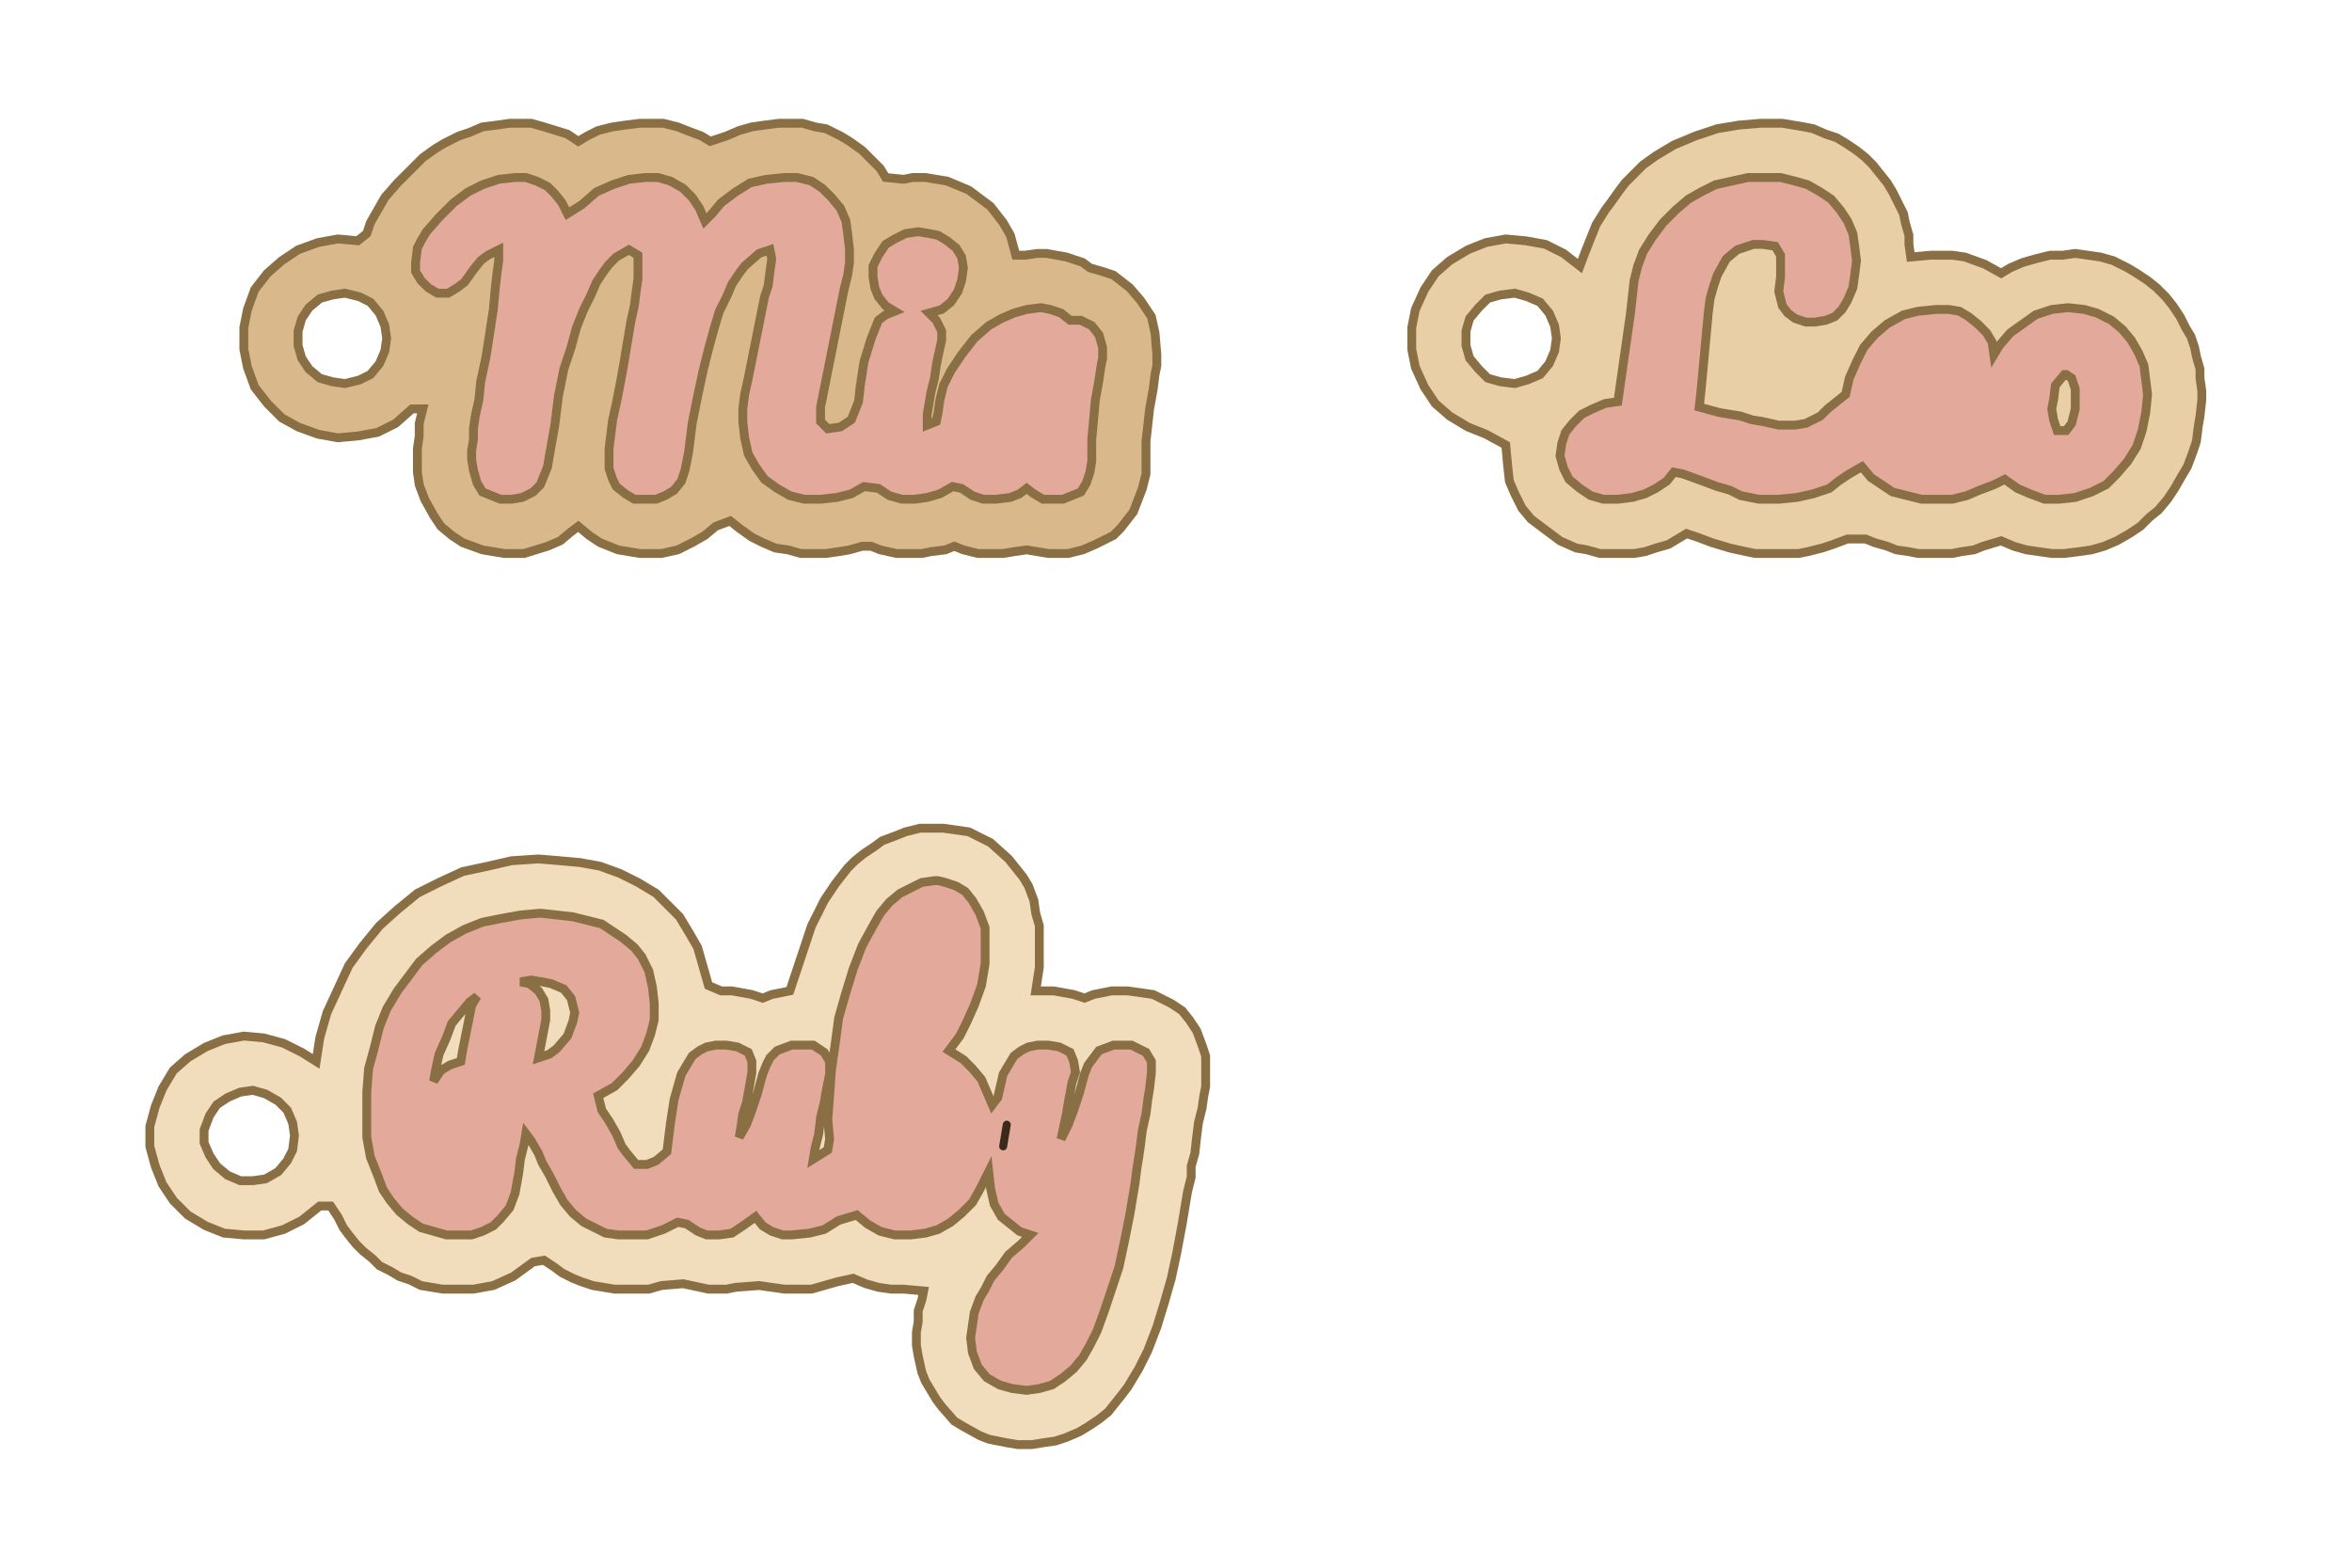
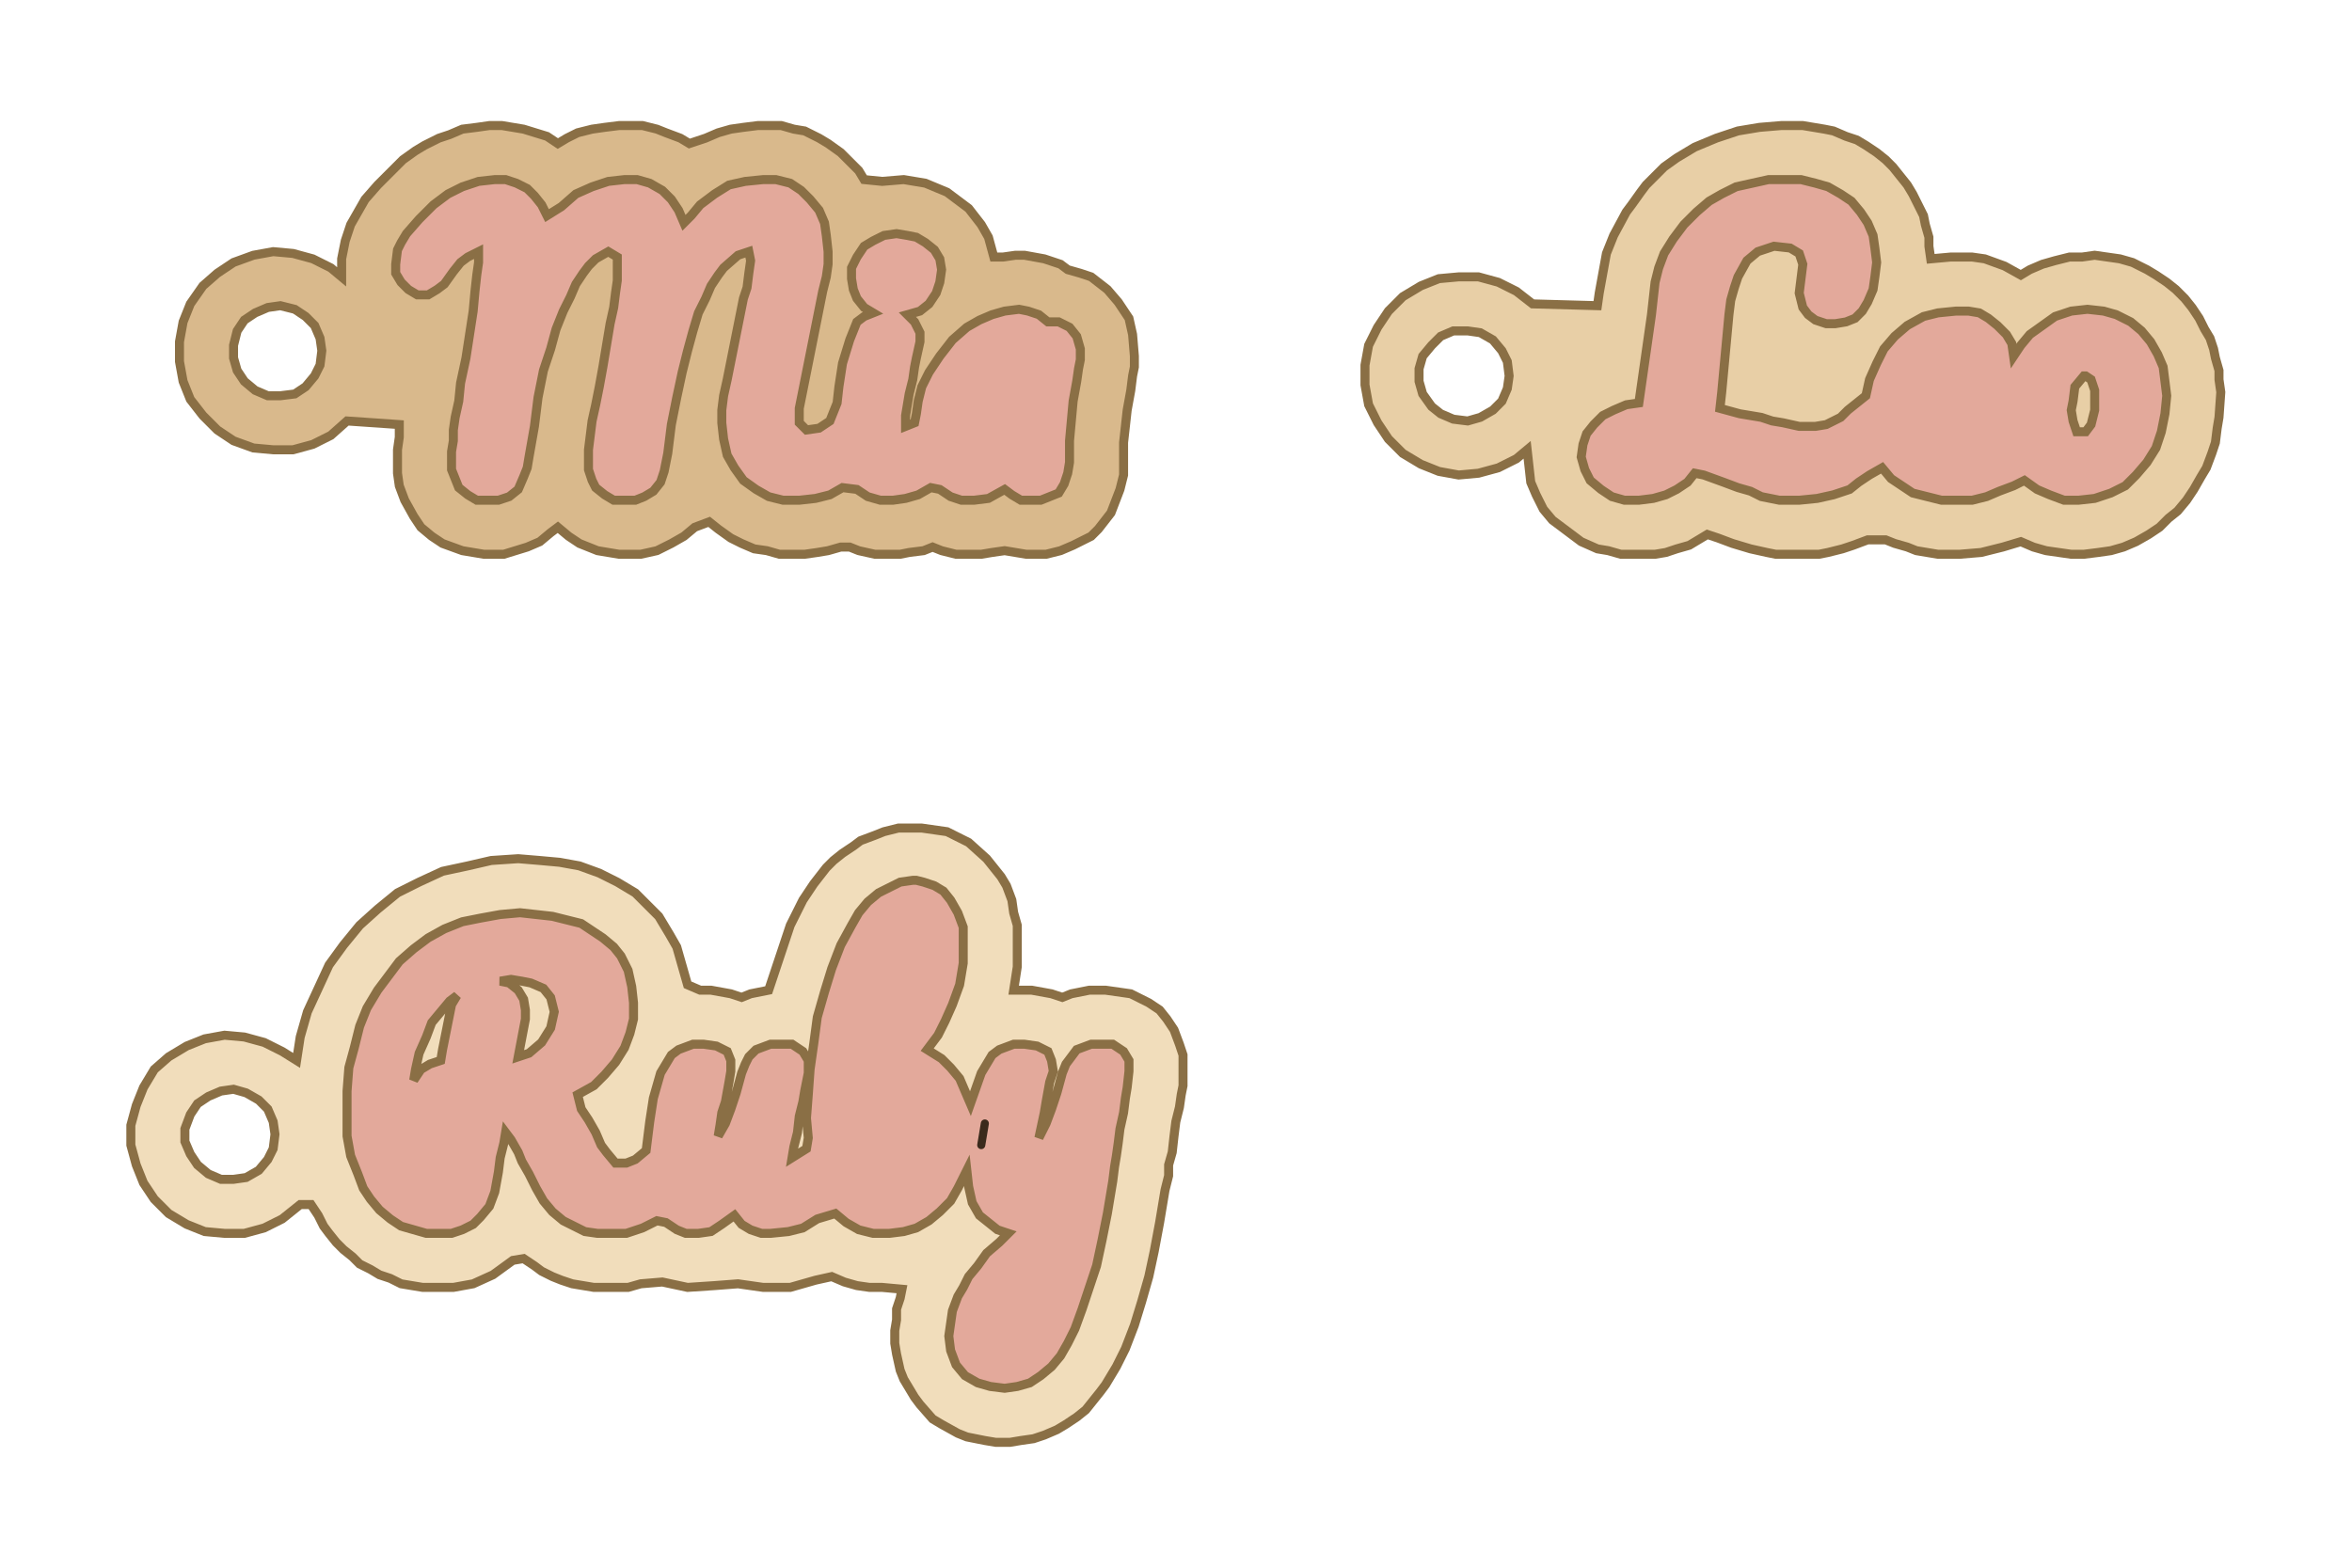
- <svg xmlns="http://www.w3.org/2000/svg" width="300" height="200" viewBox="-40.47 -18.72 127.06 86.73">
-   <path fill="#D9B98C" fill-rule="evenodd" stroke="#8A6F45" stroke-width=".49" d="m2.4-11.9.7.2.6.1.8.4.5.3.7.5.4.4.6.6.3.5 1 .1.5-.1h.7l1.2.2 1.2.5 1.2.9.7.9.4.7.3 1.1h.5l.7-.1h.5l1.1.2.9.3.4.3.7.2.6.2.9.7.6.7.6.9.2.9.1 1.2v.6l-.1.5-.1.8-.2 1.1-.1.9-.1.9v1.8l-.2.8-.5 1.3-.7.9-.4.4-1 .5-.7.3-.8.2H16l-1.2-.2-.7.1-.6.1h-1.4l-.8-.2-.5-.2-.5.2-.8.1-.5.1H7.6l-.9-.2-.5-.2h-.5l-.7.2-.6.1-.7.1H2.3l-.7-.2-.7-.1-.7-.3-.6-.3-.7-.5-.5-.4-.8.3-.6.5-.7.4-.8.4-.9.2h-1.2l-1.2-.2-1-.4-.6-.4-.6-.5-.4.3-.6.5-.7.3-1.3.4h-1.1l-1.2-.2-1.1-.4-.6-.4-.6-.5-.4-.6-.5-.9-.3-.8-.1-.7V6.1l.1-.7v-.7l.2-.8h-.6l-.9.8-1 .5-1.1.2-1.1.1-1.1-.2-1.1-.4-.9-.5-.8-.8-.7-.9-.4-1.1-.2-1V-.6l.2-1 .4-1.1.7-.9.8-.7.9-.6 1.1-.4 1.1-.2 1.1.1.5-.4.2-.6.4-.7.4-.7.7-.8 1-1 .4-.4.7-.5.5-.3.8-.4.6-.2.7-.3.8-.1.7-.1h1.2l.7.2 1.3.4.6.4.5-.3.6-.3.8-.2.7-.1.8-.1h1.3l.8.2.5.2.8.3.5.3.9-.3.7-.3.7-.2.7-.1.8-.1h.7ZM-20.7-.7l-.3-.7-.5-.6-.6-.3-.8-.2-.7.1-.7.2-.6.5-.4.6-.2.7v.8l.2.7.4.6.6.5.7.2.7.1.8-.2.6-.3.5-.6.3-.7.1-.7Z" />
-   <path fill="#E8CFA6" fill-rule="evenodd" stroke="#8A6F45" stroke-width=".49" d="m56.6-11.9 1.2.2.5.1.7.3.6.2.5.3.6.4.5.4.4.4.4.5.4.5.3.5.3.6.3.6.1.5.2.7v.5l.1.7 1.1-.1H66l.7.1 1.1.4.9.5.5-.3.7-.3.7-.2.8-.2h.7l.7-.1.7.1.7.1.7.2.8.4.5.3.6.4.5.4.5.5.4.5.4.6.3.6.3.5.2.6.1.5.2.7v.5l.1.7v.5l-.1.9-.1.6-.1.8-.2.6-.3.8-.3.5-.4.7-.4.6-.5.6-.5.4-.5.5-.6.4-.7.4-.7.3-.7.2-.7.1-.8.1h-.7l-.7-.1-.7-.1-.7-.2-.7-.3-1 .3-.5.2-.7.1-.5.1h-1.9l-.5-.1-.7-.1-.5-.2-.7-.2-.5-.2h-1l-.8.3-.6.2-.8.2-.5.1h-2.4l-.5-.1-.9-.2-1-.3-.8-.3-.6-.2-.5.3-.5.3-.7.2-.6.2-.6.1h-1.9l-.7-.2-.6-.1-.9-.4-.4-.3-.8-.6-.4-.3-.5-.6-.4-.8-.3-.7-.1-.9-.1-1.1-1.1-.6-1-.4-1-.6-.8-.7-.6-.9-.5-1.1-.2-1V-.6l.2-1 .5-1.1.6-.9.8-.7 1-.6 1-.4 1.1-.2 1.1.1 1.1.2 1 .5.9.7.3-.8.4-1 .2-.5.5-.8.3-.4.5-.7.3-.4.7-.7.3-.3.7-.5 1-.6 1.2-.5 1.2-.4 1.2-.2 1.2-.1h.4ZM44-.7l-.3-.7-.5-.6-.7-.3-.7-.2-.8.1-.7.2-.5.5-.5.6-.2.7v.8l.2.7.5.6.5.5.7.2.8.1.7-.2.7-.3.5-.6.3-.7.1-.7Z" />
-   <path fill="#F1DDBB" fill-rule="evenodd" stroke="#8A6F45" stroke-width=".49" d="m10.2 27.1 1.4.2 1.2.6 1 .9.8 1 .3.5.3.8.1.7.2.7v2.3l-.2 1.3h1l1.1.2.6.2.5-.2 1-.2h.9l1.4.2 1 .5.6.4.4.5.4.6.3.8.2.6v1.7l-.1.5-.1.7-.2.8-.1.8-.1.9-.2.7v.6l-.2.8-.3 1.8-.3 1.6-.3 1.4-.4 1.4-.4 1.3-.5 1.3-.5 1-.6 1-.3.4-.4.5-.4.5-.5.4-.6.4-.5.3-.7.3-.6.2-.7.1-.6.1h-.8l-.6-.1-1-.2-.5-.2-.9-.5-.5-.3-.7-.8-.3-.4-.6-1-.2-.5-.2-.9-.1-.6V55l.1-.6v-.6l.2-.6.1-.5-1.1-.1h-.7l-.7-.1-.7-.2-.7-.3-.9.2-.7.2-.7.2H1.4L0 52.4l-1.3.1-.5.1h-1l-1.4-.3-1.2.1-.7.2H-8l-.6-.1-.6-.1-.6-.2-.5-.2-.6-.3-.4-.3-.6-.4-.6.1-1.1.8-1.1.5-1.1.2h-1.7l-.6-.1-.6-.1-.6-.3-.6-.2-.5-.3-.6-.3-.4-.4-.5-.4-.4-.4-.4-.5-.3-.4-.3-.6-.4-.6h-.6l-1 .8-1 .5-1.1.3h-1.1l-1.1-.1-1-.4-1-.6-.8-.8-.6-.9-.4-1-.3-1.1v-1.1l.3-1.1.4-1 .6-1 .8-.7 1-.6 1-.4 1.1-.2 1.1.1 1.1.3 1 .5.8.5.2-1.3.4-1.4.6-1.3.6-1.3.8-1.1.9-1.1 1-.9 1.1-.9 1.2-.6 1.3-.6 1.4-.3 1.3-.3 1.5-.1 1.2.1 1.1.1 1.1.2 1.1.4 1 .5.5.3.5.3.4.4.4.4.5.5.3.5.3.5.4.7.2.7.2.7.2.7.7.3h.6l1.1.2.6.2.5-.2 1-.2.2-.6.5-1.5.5-1.5.7-1.4.6-.9.7-.9.4-.4.5-.4.6-.4.4-.3.8-.3.5-.2.8-.2h.5Zm-36 16.3-.3-.7-.5-.5-.7-.4-.7-.2-.7.1-.7.3-.6.4-.4.6-.3.8v.7l.3.7.4.6.6.5.7.3h.7l.7-.1.7-.4.5-.6.3-.6.1-.8Z" />
-   <path fill="#E3A99B" fill-rule="evenodd" stroke="#8A6F45" stroke-width=".49" d="m2.1-8.9.8.2.6.4.5.5.5.6.3.7.1.7.1.9v.7l-.1.7-.2.8-1.1 5.5-.1.5-.1.5v.8l.4.4.7-.1.6-.4.4-1 .1-.9.2-1.3.4-1.3.2-.5.2-.5.4-.3.5-.2-.5-.3-.4-.5-.2-.5-.1-.6V-4l.3-.6.4-.6.5-.3.6-.3.7-.1.6.1.5.1.5.3.5.4.3.5.1.6-.1.7-.2.6-.4.6-.5.4-.7.2.4.4.3.6v.5l-.2.9-.1.5-.1.7-.2.8-.1.6-.1.6v.6l.5-.2.1-.5.1-.7.2-.8.4-.8.6-.9.7-.9.8-.7.7-.4.7-.3.7-.2.8-.1.5.1.6.2.5.4h.6l.6.3.4.5.2.7v.6l-.1.5-.1.7-.2 1.1-.1 1.1-.1 1.1v1.2l-.1.6-.2.6-.3.5-.5.2-.5.2h-1.1l-.5-.3-.4-.3-.4.3-.5.2-.8.1h-.7l-.6-.2-.6-.4-.5-.1-.7.4-.7.2-.7.1h-.7l-.7-.2-.6-.4-.8-.1-.7.4-.8.2-.9.1h-.9l-.8-.2-.7-.4-.7-.5-.5-.7-.4-.7-.2-.9-.1-.9v-.7l.1-.8.2-.9.2-1 .7-3.5.2-.6.1-.8.1-.7-.1-.5-.6.2-.8.7-.3.4-.4.6-.3.7-.4.8-.3 1-.3 1.1-.3 1.2-.3 1.4-.3 1.5-.2 1.6-.1.5-.1.5-.2.6-.4.5-.5.3-.5.2h-1.2l-.5-.3-.5-.4-.2-.4-.2-.6V6.1l.1-.8.1-.8.2-.9.2-1 .2-1.1.2-1.2.2-1.2.2-.9.1-.8.1-.7v-1.3l-.5-.3-.7.4-.4.4-.3.4-.4.6-.3.7-.4.8-.4 1-.3 1.1-.4 1.2-.3 1.5-.2 1.6-.3 1.7-.1.6-.2.5-.2.5-.4.4-.6.3-.6.1h-.6l-.5-.2-.5-.2-.3-.5-.2-.7-.1-.6v-.5l.1-.6V5l.1-.7.2-.9.1-1 .3-1.4.2-1.3.2-1.3.1-1.1.1-.9.1-.7v-.6l-.6.3-.4.3-.4.5-.5.7-.4.3-.5.3h-.6l-.5-.3-.4-.4-.3-.5v-.5l.1-.8.2-.4.3-.5.7-.8.8-.8.8-.6.8-.4.9-.3.9-.1h.6l.6.2.6.3.4.4.4.5.3.6.8-.5.8-.7.9-.4.9-.3.9-.1h.7l.7.2.7.4.5.5.4.6.3.7.4-.4.5-.6.8-.6.8-.5.9-.2 1-.1h.1Zm54.4 0 .8.2.7.2.7.4.6.4.5.6.4.6.3.7.1.7.1.8-.1.8-.1.7-.3.7-.3.5-.4.4-.5.2-.6.1h-.5l-.6-.2-.4-.3-.3-.4-.2-.8.1-.8v-1.2l-.3-.5-.7-.1H55l-.9.3-.6.5-.5.9-.2.6-.2.7-.1.8-.4 4.3-.1.9 1.1.3 1.2.2.6.2.6.1.9.2h.9l.6-.1.8-.4.4-.4.5-.4.5-.4.2-.9.4-.9.4-.8.6-.7.7-.6.9-.5.8-.2 1-.1h.7l.6.1.5.3.5.4.5.5.3.5.1.7.3-.5.6-.7.7-.5.7-.5.9-.3.9-.1.9.1.7.2.8.4.6.5.5.6.4.7.3.7.1.8.1.8-.1 1-.2 1-.3.9-.5.8-.6.7-.6.6-.8.4-.9.3-.9.1h-.8l-.8-.3-.7-.3-.7-.5-.6.3-.8.3-.7.3-.8.2h-1.7l-.8-.2-.8-.2-.6-.4-.6-.4-.5-.6-.7.4-.6.4-.5.4-.9.3-.9.2-1 .1h-1.1l-1-.2-.6-.3-.7-.2-.8-.3-1.1-.4-.5-.1-.4.5-.6.4-.6.3-.7.2-.8.1h-.8l-.7-.2-.6-.4-.6-.5-.3-.6-.2-.7.1-.7.2-.6.4-.5.5-.5.6-.3.7-.3.7-.1.7-4.9.1-.9.1-.9.2-.8.3-.8.5-.8.6-.8.7-.7.7-.6.7-.4.8-.4.9-.2.9-.2h1ZM72.2 2l-.5.6-.1.8-.1.5.1.6.2.6h.5l.3-.4.2-.8V2.8l-.2-.6-.3-.2ZM10.3 30.1l.6.2.5.3.4.5.4.7.3.8v2l-.2 1.2-.4 1.1-.4.9-.4.8-.6.8.8.5.5.5.5.6.3.7.3.7.3-.4.3-1.3.3-.5.3-.5.4-.3.4-.2.5-.1h.6l.6.1.6.3.2.5.1.6-.2.6-.2 1.1-.1.6-.3 1.4.4-.8.3-.8.3-.9.3-1.1.2-.5.3-.4.3-.4.8-.3h1l.8.4.3.5v.6l-.1.9-.1.6-.1.8-.2.9-.1.8-.1.7-.1.6-.1.8-.3 1.8-.3 1.5-.3 1.4-.4 1.2-.4 1.2-.4 1.1-.4.8-.4.7-.5.6-.6.5-.6.4-.7.2-.7.1-.8-.1-.7-.2-.7-.4-.5-.6-.3-.8-.1-.8.1-.7.1-.7.3-.8.3-.5.3-.6.5-.6.5-.7.7-.6.5-.5-.6-.2-.5-.4-.5-.4-.4-.7-.2-.9-.1-.9-.5 1-.4.7-.6.6-.6.5-.7.4-.7.2-.8.1h-.9l-.8-.2L6 49l-.6-.5-1 .3-.8.5-.8.2-1 .1h-.5l-.6-.2-.5-.3-.4-.5-.7.5-.6.4-.7.1h-.7l-.5-.2-.6-.4-.5-.1-.8.4-.9.3h-1.6l-.7-.1-.6-.3-.6-.3-.6-.5-.5-.6-.4-.7-.4-.8-.4-.7-.2-.5-.4-.7-.3-.4-.1.6-.2.8-.1.8-.2 1.1-.3.8-.5.6-.4.4-.6.3-.6.2h-1.4l-.7-.2-.7-.2-.6-.4-.6-.5-.5-.6-.4-.6-.3-.8-.4-1-.2-1.1v-2.5l.1-1.3.3-1.1.3-1.2.4-1 .6-1 .6-.8.6-.8.8-.7.8-.6.9-.5 1-.4 1-.2 1.1-.2 1.1-.1.9.1.9.1.8.2.8.2.6.4.6.4.6.5.4.5.4.8.2.9.1.9v.9l-.2.8-.3.8-.5.8-.6.7-.6.6-.9.5.2.8.4.6.4.7.3.7.3.4.5.6h.6l.5-.2.6-.5.2-1.6.2-1.3.4-1.4.3-.5.3-.5.4-.3.4-.2.5-.1h.6l.6.1.6.3.2.5v.6l-.1.6-.2 1.1-.2.6-.1.7-.1.6.4-.7.3-.8.3-.9.3-1.1.2-.5.2-.4.4-.4.8-.3H3l.6.4.3.5v.7l-.2 1-.1.6-.2.8-.1.9-.2.8-.1.6.8-.5.1-.6-.1-1.1.1-1.3.1-1.4.2-1.4.2-1.5.4-1.4.4-1.3.5-1.3.6-1.1.4-.7.5-.6.6-.5.6-.3.6-.3.7-.1h.2ZM-16 36.7l-.5.6-.5.6-.3.8-.4.9-.2.9-.1.6.4-.6.5-.3.6-.2.1-.6.2-1 .2-1 .1-.5.3-.5Zm2.8-1.1.5.1.5.4.3.5.1.6v.5l-.4 2.1.6-.2.4-.3.6-.7.3-.8.1-.5-.2-.8-.4-.5-.7-.3-.5-.1-.6-.1Z" />
-   <path fill="none" stroke="#3B2A1C" stroke-linecap="round" stroke-linejoin="round" stroke-width=".44" d="m13.5 44.7.1-.6.1-.6" />
+ <svg xmlns="http://www.w3.org/2000/svg" width="300" height="200" viewBox="-40.62 -18.87 129.86 87.03">
+   <path fill="#D9B98C" fill-rule="evenodd" stroke="#8A6F45" stroke-width=".5" d="m2.4-11.9.7.2.6.1.8.4.5.3.7.5.4.4.6.6.3.5 1 .1 1.2-.1 1.2.2 1.2.5 1.2.9.7.9.4.7.3 1.1h.5l.7-.1h.5l1.1.2.9.3.4.3.7.2.6.2.9.7.6.7.6.9.2.9.1 1.2v.6l-.1.5-.1.8-.2 1.1-.1.9-.1.9v1.8l-.2.8-.5 1.3-.7.9-.4.4-1 .5-.7.3-.8.2H16l-1.2-.2-.7.1-.6.1h-1.4l-.8-.2-.5-.2-.5.2-.8.1-.5.1H7.6l-.9-.2-.5-.2h-.5l-.7.2-.6.1-.7.1H2.3l-.7-.2-.7-.1-.7-.3-.6-.3-.7-.5-.5-.4-.8.3-.6.5-.7.4-.8.4-.9.2h-1.2l-1.2-.2-1-.4-.6-.4-.6-.5-.4.3-.6.5-.7.3-1.3.4h-1.1l-1.2-.2-1.1-.4-.6-.4-.6-.5-.4-.6-.5-.9-.3-.8-.1-.7V6.1l.1-.7v-.7l-2.9-.2-.9.8-1 .5-1.1.3h-1.1l-1.1-.1-1.1-.4-.9-.6-.8-.8-.7-.9-.4-1-.2-1.1V.1l.2-1.1.4-1 .7-1 .8-.7.9-.6 1.1-.4 1.1-.2 1.1.1 1.1.3 1 .5.6.5v-1l.2-1 .3-.9.4-.7.4-.7.7-.8 1-1 .4-.4.7-.5.5-.3.8-.4.6-.2.7-.3.8-.1.7-.1h.7l1.2.2 1.3.4.6.4.5-.3.6-.3.8-.2.7-.1.8-.1h1.3l.8.2.5.2.8.3.5.3.9-.3.7-.3.7-.2.7-.1.8-.1h.7ZM-23.2-.1l-.3-.7-.5-.5-.6-.4-.8-.2-.7.1-.7.3-.6.4-.4.6-.2.8V1l.2.7.4.6.6.5.7.3h.7l.8-.1.6-.4.5-.6.3-.6.1-.8Z" />
+   <path fill="#E8CFA6" fill-rule="evenodd" stroke="#8A6F45" stroke-width=".5" d="m59.1-11.9 1.2.2.5.1.7.3.6.2.5.3.6.4.5.4.4.4.4.5.4.5.3.5.3.6.3.6.1.5.2.7v.5l.1.7 1.1-.1h1.2l.7.1 1.1.4.9.5.5-.3.7-.3.7-.2.8-.2h.7l.7-.1.7.1.7.1.7.2.8.4.5.3.6.4.5.4.5.5.4.5.4.6.3.6.3.5.2.6.1.5.2.7v.5l.1.7-.1 1.4-.1.6-.1.8-.2.6-.3.8-.3.5-.4.7-.4.6-.5.6-.5.4-.5.5-.6.4-.7.4-.7.3-.7.2-.7.1-.8.1H74l-.7-.1-.7-.1-.7-.2-.7-.3-1 .3-1.2.3-1.2.1h-1.2l-1.2-.2-.5-.2-.7-.2-.5-.2h-1l-.8.3-.6.2-.8.2-.5.1h-2.4l-.5-.1-.9-.2-1-.3-.8-.3-.6-.2-.5.3-.5.3-.7.2-.6.2-.6.1H49l-.7-.2-.6-.1-.9-.4-.4-.3-.8-.6-.4-.3-.5-.6-.4-.8-.3-.7-.1-.9-.1-.9-.6.5-1 .5-1.1.3-1.1.1-1.1-.2-1-.4-1-.6-.8-.8-.6-.9-.5-1-.2-1.1V1.4L35 .3l.5-1 .6-.9.8-.8 1-.6 1-.4 1.1-.1h1.1l1.1.3 1 .5.9.7 3.6.1.1-.7.2-1.1.2-1.1.4-1 .7-1.3.3-.4.5-.7.3-.4.7-.7.3-.3.7-.5 1-.6 1.2-.5 1.2-.4 1.2-.2 1.2-.1h.4ZM42.7 1.2l-.3-.6-.5-.6-.7-.4-.7-.1h-.8l-.7.3-.5.5-.5.6-.2.7v.7l.2.7.5.7.5.4.7.3.8.1.7-.2.7-.4.5-.5.3-.7.1-.7Z" />
+   <path fill="#F1DDBB" fill-rule="evenodd" stroke="#8A6F45" stroke-width=".5" d="m10.2 27.1 1.4.2 1.2.6 1 .9.8 1 .3.5.3.8.1.7.2.7v2.3l-.2 1.3h1l1.1.2.6.2.5-.2 1-.2h.9l1.4.2 1 .5.6.4.4.5.4.6.3.8.2.6v1.7l-.1.5-.1.7-.2.8-.1.8-.1.9-.2.7v.6l-.2.8-.3 1.8-.3 1.6-.3 1.4-.4 1.4-.4 1.3-.5 1.3-.5 1-.6 1-.3.4-.4.5-.4.5-.5.4-.6.4-.5.3-.7.3-.6.2-.7.1-.6.1h-.8l-.6-.1-1-.2-.5-.2-.9-.5-.5-.3-.7-.8-.3-.4-.6-1-.2-.5-.2-.9-.1-.6V55l.1-.6v-.6l.2-.6.1-.5-1.1-.1h-.7l-.7-.1-.7-.2-.7-.3-.9.2-.7.2-.7.2H1.4L0 52.4l-1.3.1-1.5.1-1.4-.3-1.2.1-.7.2H-8l-.6-.1-.6-.1-.6-.2-.5-.2-.6-.3-.4-.3-.6-.4-.6.1-1.1.8-1.1.5-1.1.2h-1.7l-.6-.1-.6-.1-.6-.3-.6-.2-.5-.3-.6-.3-.4-.4-.5-.4-.4-.4-.4-.5-.3-.4-.3-.6-.4-.6h-.6l-1 .8-1 .5-1.1.3h-1.1l-1.1-.1-1-.4-1-.6-.8-.8-.6-.9-.4-1-.3-1.1v-1.1l.3-1.1.4-1 .6-1 .8-.7 1-.6 1-.4 1.1-.2 1.1.1 1.1.3 1 .5.8.5.2-1.3.4-1.4.6-1.3.6-1.3.8-1.1.9-1.1 1-.9 1.1-.9 1.2-.6 1.3-.6 1.4-.3 1.3-.3 1.5-.1 1.2.1 1.1.1 1.1.2 1.1.4 1 .5.5.3.5.3.4.4.4.4.5.5.3.5.3.5.4.7.2.7.2.7.2.7.7.3h.6l1.1.2.6.2.5-.2 1-.2.2-.6.5-1.5.5-1.5.7-1.4.6-.9.7-.9.4-.4.5-.4.6-.4.4-.3.8-.3.5-.2.8-.2h.5Zm-36 16.3-.3-.7-.5-.5-.7-.4-.7-.2-.7.1-.7.3-.6.4-.4.6-.3.8v.7l.3.7.4.6.6.5.7.3h.7l.7-.1.7-.4.5-.6.3-.6.1-.8Z" />
+   <path fill="#E3A99B" fill-rule="evenodd" stroke="#8A6F45" stroke-width=".5" d="m2.1-8.9.8.2.6.4.5.5.5.6.3.7.1.7.1.9v.7l-.1.7-.2.8-1.1 5.5-.1.5-.1.5v.8l.4.4.7-.1.6-.4.4-1 .1-.9.2-1.3.4-1.3.2-.5.2-.5.4-.3.5-.2-.5-.3-.4-.5-.2-.5-.1-.6V-4l.3-.6.4-.6.5-.3.6-.3.7-.1.6.1.5.1.5.3.5.4.3.5.1.6-.1.7-.2.6-.4.6-.5.4-.7.2.4.4.3.6v.5l-.2.9-.1.5-.1.7-.2.8-.1.6-.1.6v.6l.5-.2.1-.5.1-.7.2-.8.4-.8.6-.9.7-.9.8-.7.7-.4.7-.3.7-.2.8-.1.5.1.6.2.5.4h.6l.6.3.4.5.2.7v.6l-.1.5-.1.7-.2 1.1-.1 1.1-.1 1.1v1.2l-.1.6-.2.6-.3.5-.5.2-.5.2h-1.1l-.5-.3-.4-.3-.9.5-.8.1h-.7l-.6-.2-.6-.4-.5-.1-.7.4-.7.2-.7.1h-.7l-.7-.2-.6-.4-.8-.1-.7.4-.8.2-.9.1h-.9l-.8-.2-.7-.4-.7-.5-.5-.7-.4-.7-.2-.9-.1-.9v-.7l.1-.8.2-.9.2-1 .7-3.5.2-.6.1-.8.1-.7-.1-.5-.6.2-.8.7-.3.4-.4.6-.3.7-.4.8-.3 1-.3 1.1-.3 1.2-.3 1.4-.3 1.5-.2 1.6-.1.5-.1.5-.2.6-.4.5-.5.3-.5.2h-1.2l-.5-.3-.5-.4-.2-.4-.2-.6V6.1l.1-.8.1-.8.2-.9.2-1 .2-1.1.2-1.2.2-1.2.2-.9.1-.8.1-.7v-1.3l-.5-.3-.7.4-.4.4-.3.4-.4.6-.3.7-.4.8-.4 1-.3 1.1-.4 1.2-.3 1.5-.2 1.6-.3 1.7-.1.6-.2.5-.3.7-.5.4-.6.2h-1.2l-.5-.3-.5-.4-.2-.5-.2-.5v-1l.1-.6V5l.1-.7.2-.9.1-1 .3-1.4.2-1.3.2-1.3.1-1.1.1-.9.1-.7v-.6l-.6.3-.4.3-.4.5-.5.7-.4.3-.5.3h-.6l-.5-.3-.4-.4-.3-.5v-.5l.1-.8.2-.4.3-.5.7-.8.8-.8.8-.6.8-.4.9-.3.9-.1h.6l.6.2.6.3.4.4.4.5.3.6.8-.5.8-.7.9-.4.9-.3.9-.1h.7l.7.2.7.4.5.5.4.6.3.7.4-.4.5-.6.8-.6.8-.5.9-.2 1-.1h.1Zm56.9 0 .8.2.7.2.7.4.6.4.5.6.4.6.3.7.1.7.1.8-.1.8-.1.7-.3.7-.3.5-.4.4-.5.2-.6.1h-.5l-.6-.2-.4-.3-.3-.4-.2-.8.1-.8.1-.8-.2-.6-.5-.3-.9-.1-.9.3-.6.5-.5.9-.2.6-.2.7-.1.8-.4 4.3-.1.9 1.1.3 1.2.2.6.2.6.1.9.2h.9l.6-.1.8-.4.4-.4.5-.4.5-.4.2-.9.4-.9.4-.8.6-.7.7-.6.9-.5.8-.2 1-.1h.7l.6.1.5.3.5.4.5.5.3.5.1.7.4-.6.5-.6.7-.5.7-.5.9-.3.9-.1.9.1.7.2.8.4.6.5.5.6.4.7.3.7.1.8.1.8-.1 1-.2 1-.3.9-.5.8-.6.7-.6.6-.8.4-.9.3-.9.1h-.8l-.8-.3-.7-.3-.7-.5-.6.3-.8.3-.7.3-.8.2h-1.7l-.8-.2-.8-.2-.6-.4-.6-.4-.5-.6-.7.4-.6.4-.5.4-.9.3-.9.2-1 .1h-1.1l-1-.2-.6-.3-.7-.2-.8-.3-1.1-.4-.5-.1-.4.5-.6.4-.6.3-.7.2-.8.1h-.8l-.7-.2-.6-.4-.6-.5-.3-.6-.2-.7.1-.7.2-.6.4-.5.5-.5.6-.3.7-.3.7-.1.7-4.9.1-.9.1-.9.2-.8.3-.8.5-.8.6-.8.7-.7.7-.6.7-.4.8-.4.9-.2.9-.2h1ZM74.7 2l-.5.6-.1.8-.1.5.1.6.2.6h.5l.3-.4.2-.8V2.8l-.2-.6-.3-.2ZM10.3 30.1l.6.2.5.3.4.5.4.7.3.8v2l-.2 1.2-.4 1.1-.4.9-.4.8-.6.8.8.5.5.5.5.6.3.7.3.7.6-1.7.3-.5.3-.5.4-.3.8-.3h.6l.7.1.6.3.2.5.1.6-.2.6-.2 1.1-.1.6-.3 1.4.4-.8.3-.8.3-.9.3-1.1.2-.5.3-.4.3-.4.8-.3h1.2l.6.4.3.5v.6l-.1.9-.1.6-.1.8-.2.9-.1.8-.1.7-.1.6-.1.8-.3 1.8-.3 1.5-.3 1.4-.4 1.2-.4 1.2-.4 1.1-.4.8-.4.7-.5.6-.6.5-.6.4-.7.2-.7.1-.8-.1-.7-.2-.7-.4-.5-.6-.3-.8-.1-.8.1-.7.1-.7.3-.8.3-.5.3-.6.5-.6.5-.7.7-.6.5-.5-.6-.2-.5-.4-.5-.4-.4-.7-.2-.9-.1-.9-.5 1-.4.7-.6.6-.6.5-.7.4-.7.2-.8.1h-.9l-.8-.2L6 49l-.6-.5-1 .3-.8.5-.8.2-1 .1h-.5l-.6-.2-.5-.3-.4-.5-.7.5-.6.4-.7.1h-.7l-.5-.2-.6-.4-.5-.1-.8.4-.9.3h-1.6l-.7-.1-.6-.3-.6-.3-.6-.5-.5-.6-.4-.7-.4-.8-.4-.7-.2-.5-.4-.7-.3-.4-.1.6-.2.8-.1.8-.2 1.1-.3.8-.5.6-.4.4-.6.3-.6.2h-1.4l-.7-.2-.7-.2-.6-.4-.6-.5-.5-.6-.4-.6-.3-.8-.4-1-.2-1.1v-2.5l.1-1.3.3-1.1.3-1.2.4-1 .6-1 .6-.8.6-.8.8-.7.8-.6.9-.5 1-.4 1-.2 1.1-.2 1.1-.1.9.1.9.1.8.2.8.2.6.4.6.4.6.5.4.5.4.8.2.9.1.9v.9l-.2.8-.3.8-.5.8-.6.7-.6.6-.9.5.2.8.4.6.4.7.3.7.3.4.5.6h.6l.5-.2.6-.5.2-1.6.2-1.3.4-1.4.3-.5.3-.5.4-.3.8-.3h.6l.7.1.6.3.2.5v.6l-.1.6-.2 1.1-.2.6-.1.7-.1.6.4-.7.3-.8.3-.9.3-1.1.2-.5.2-.4.4-.4.8-.3H3l.6.4.3.5v.7l-.2 1-.1.6-.2.8-.1.9-.2.8-.1.6.8-.5.1-.6-.1-1.1.1-1.3.1-1.4.2-1.4.2-1.5.4-1.4.4-1.3.5-1.3.6-1.1.4-.7.5-.6.6-.5.6-.3.6-.3.7-.1h.2ZM-16 36.7l-.5.6-.5.6-.3.8-.4.9-.2.9-.1.6.4-.6.5-.3.6-.2.1-.6.2-1 .2-1 .1-.5.3-.5Zm2.8-1.1.5.1.5.4.3.5.1.6v.5l-.4 2.1.6-.2.7-.6.5-.8.2-.9-.2-.8-.4-.5-.7-.3-.5-.1-.6-.1Z" />
+   <path fill="none" stroke="#3B2A1C" stroke-linecap="round" stroke-linejoin="round" stroke-width=".45" d="m13.5 44.7.1-.6.1-.6" />
</svg>
